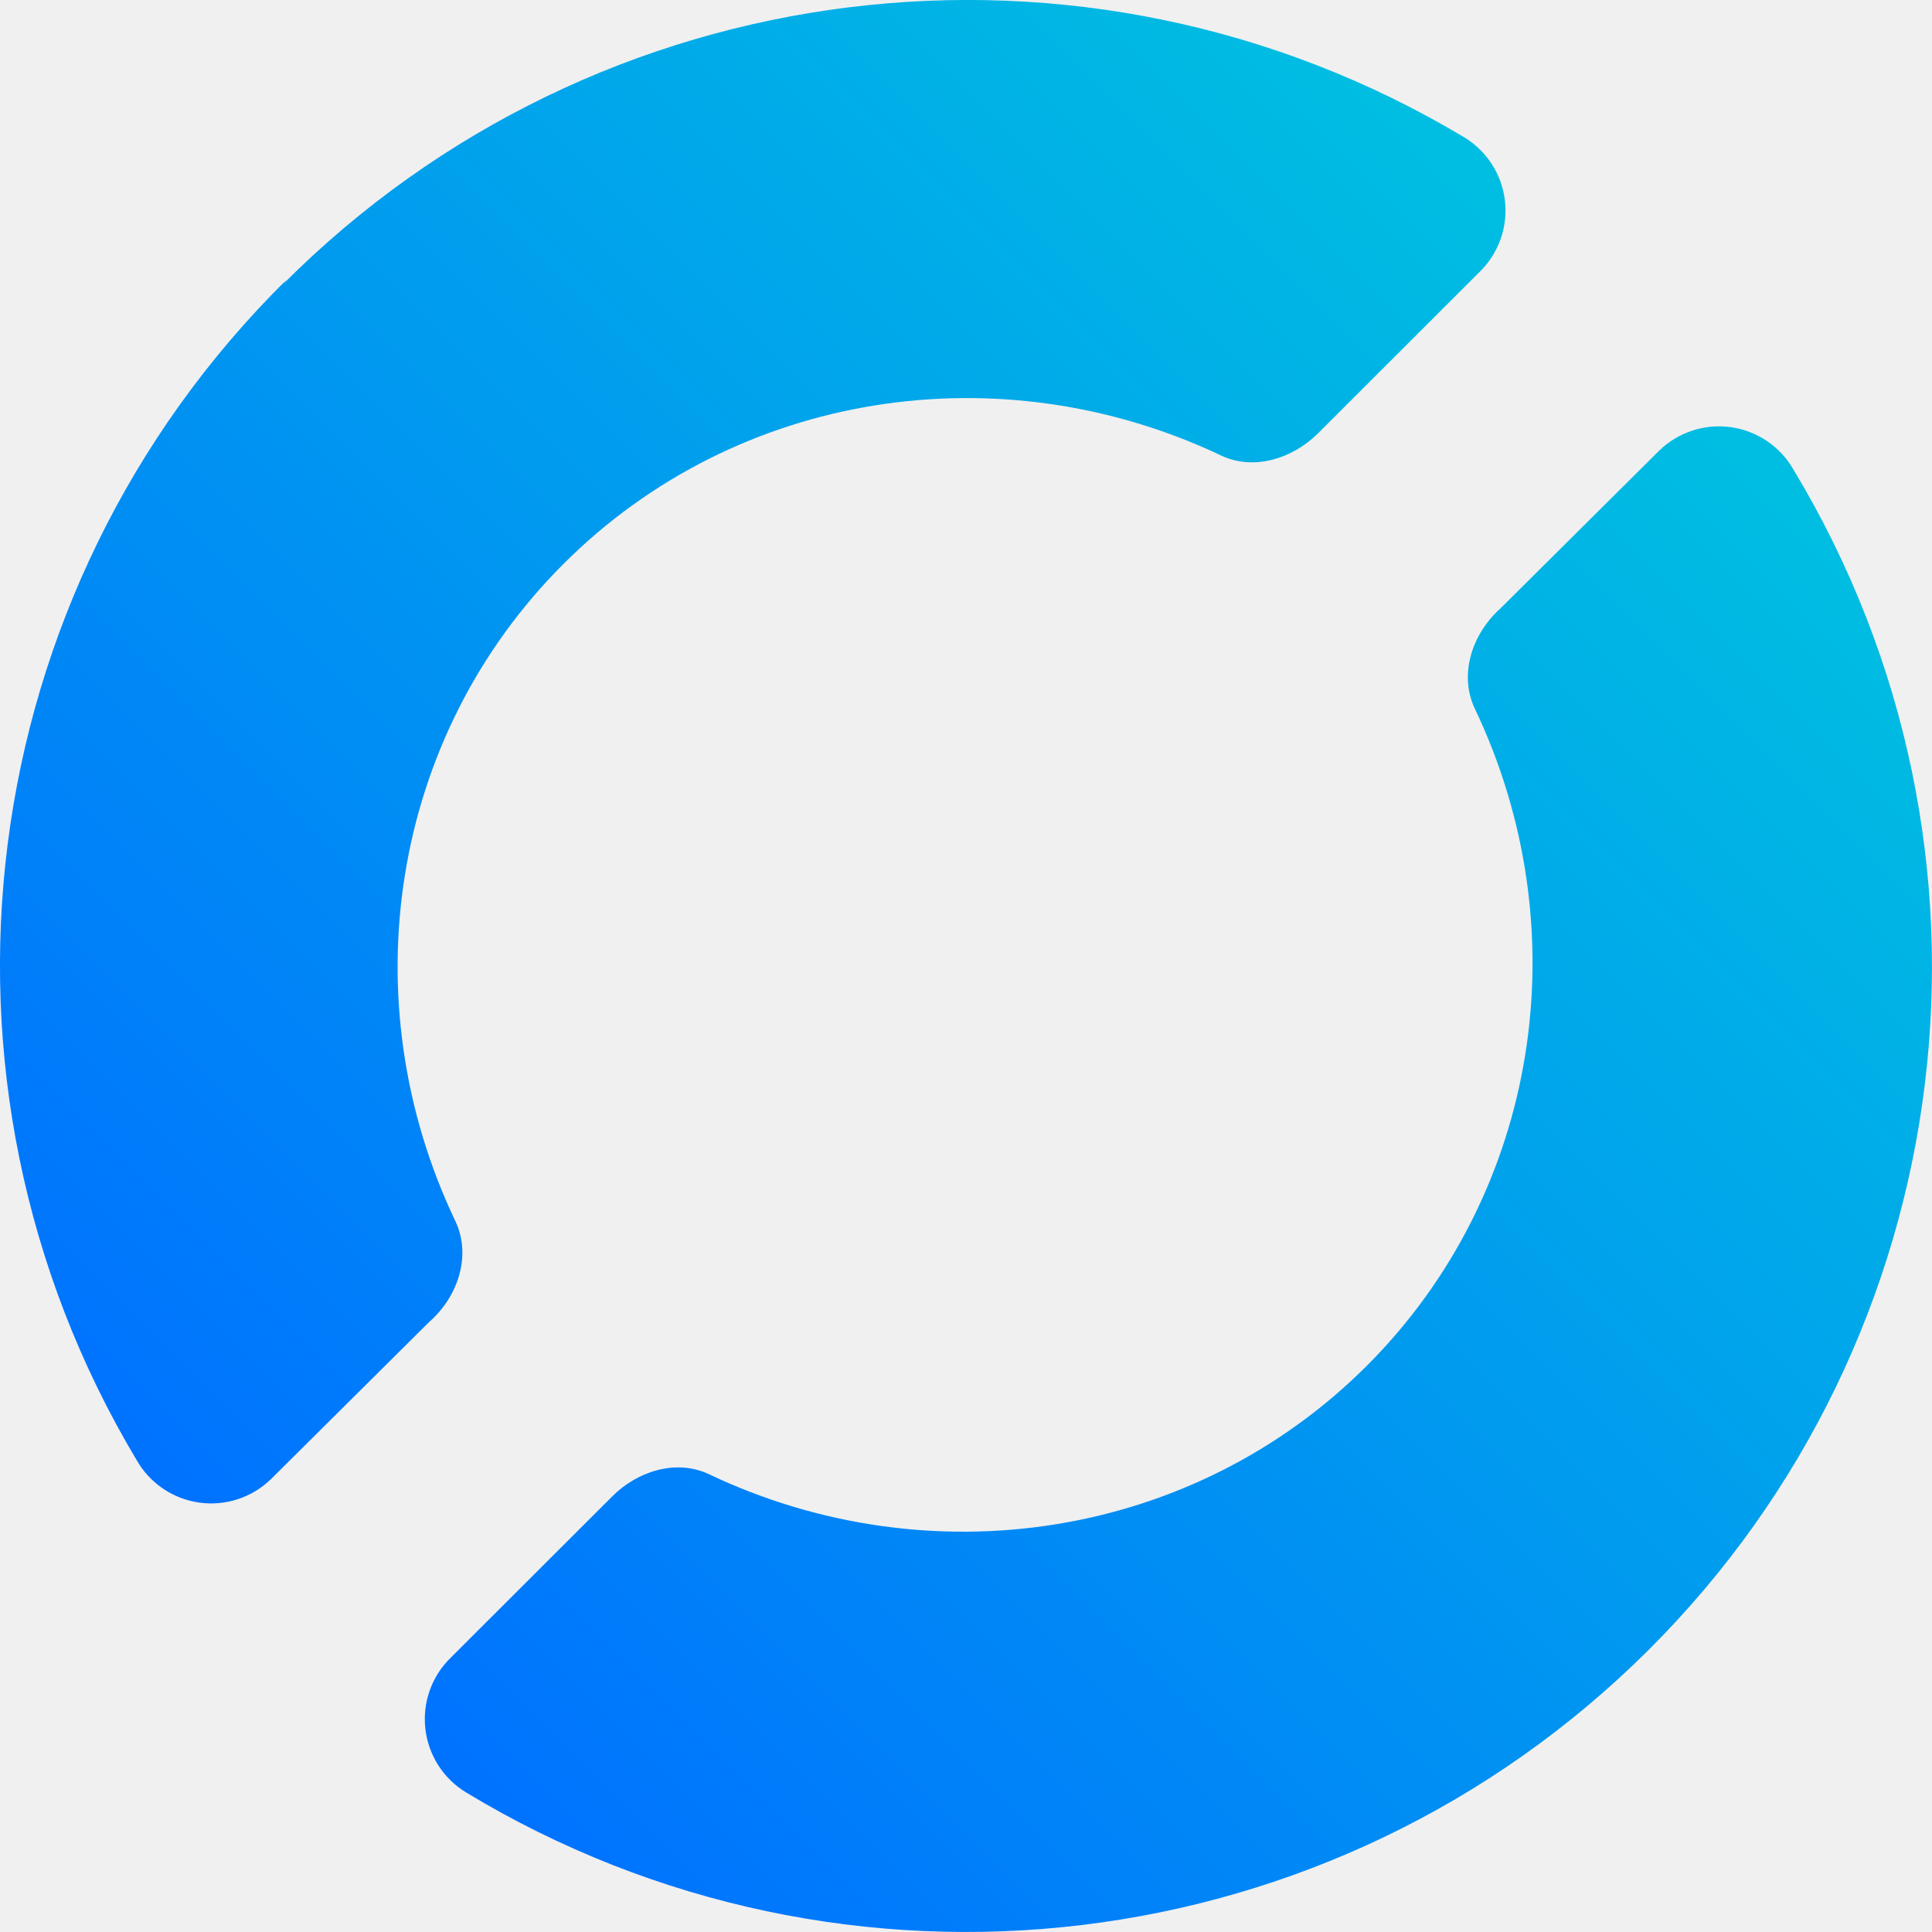
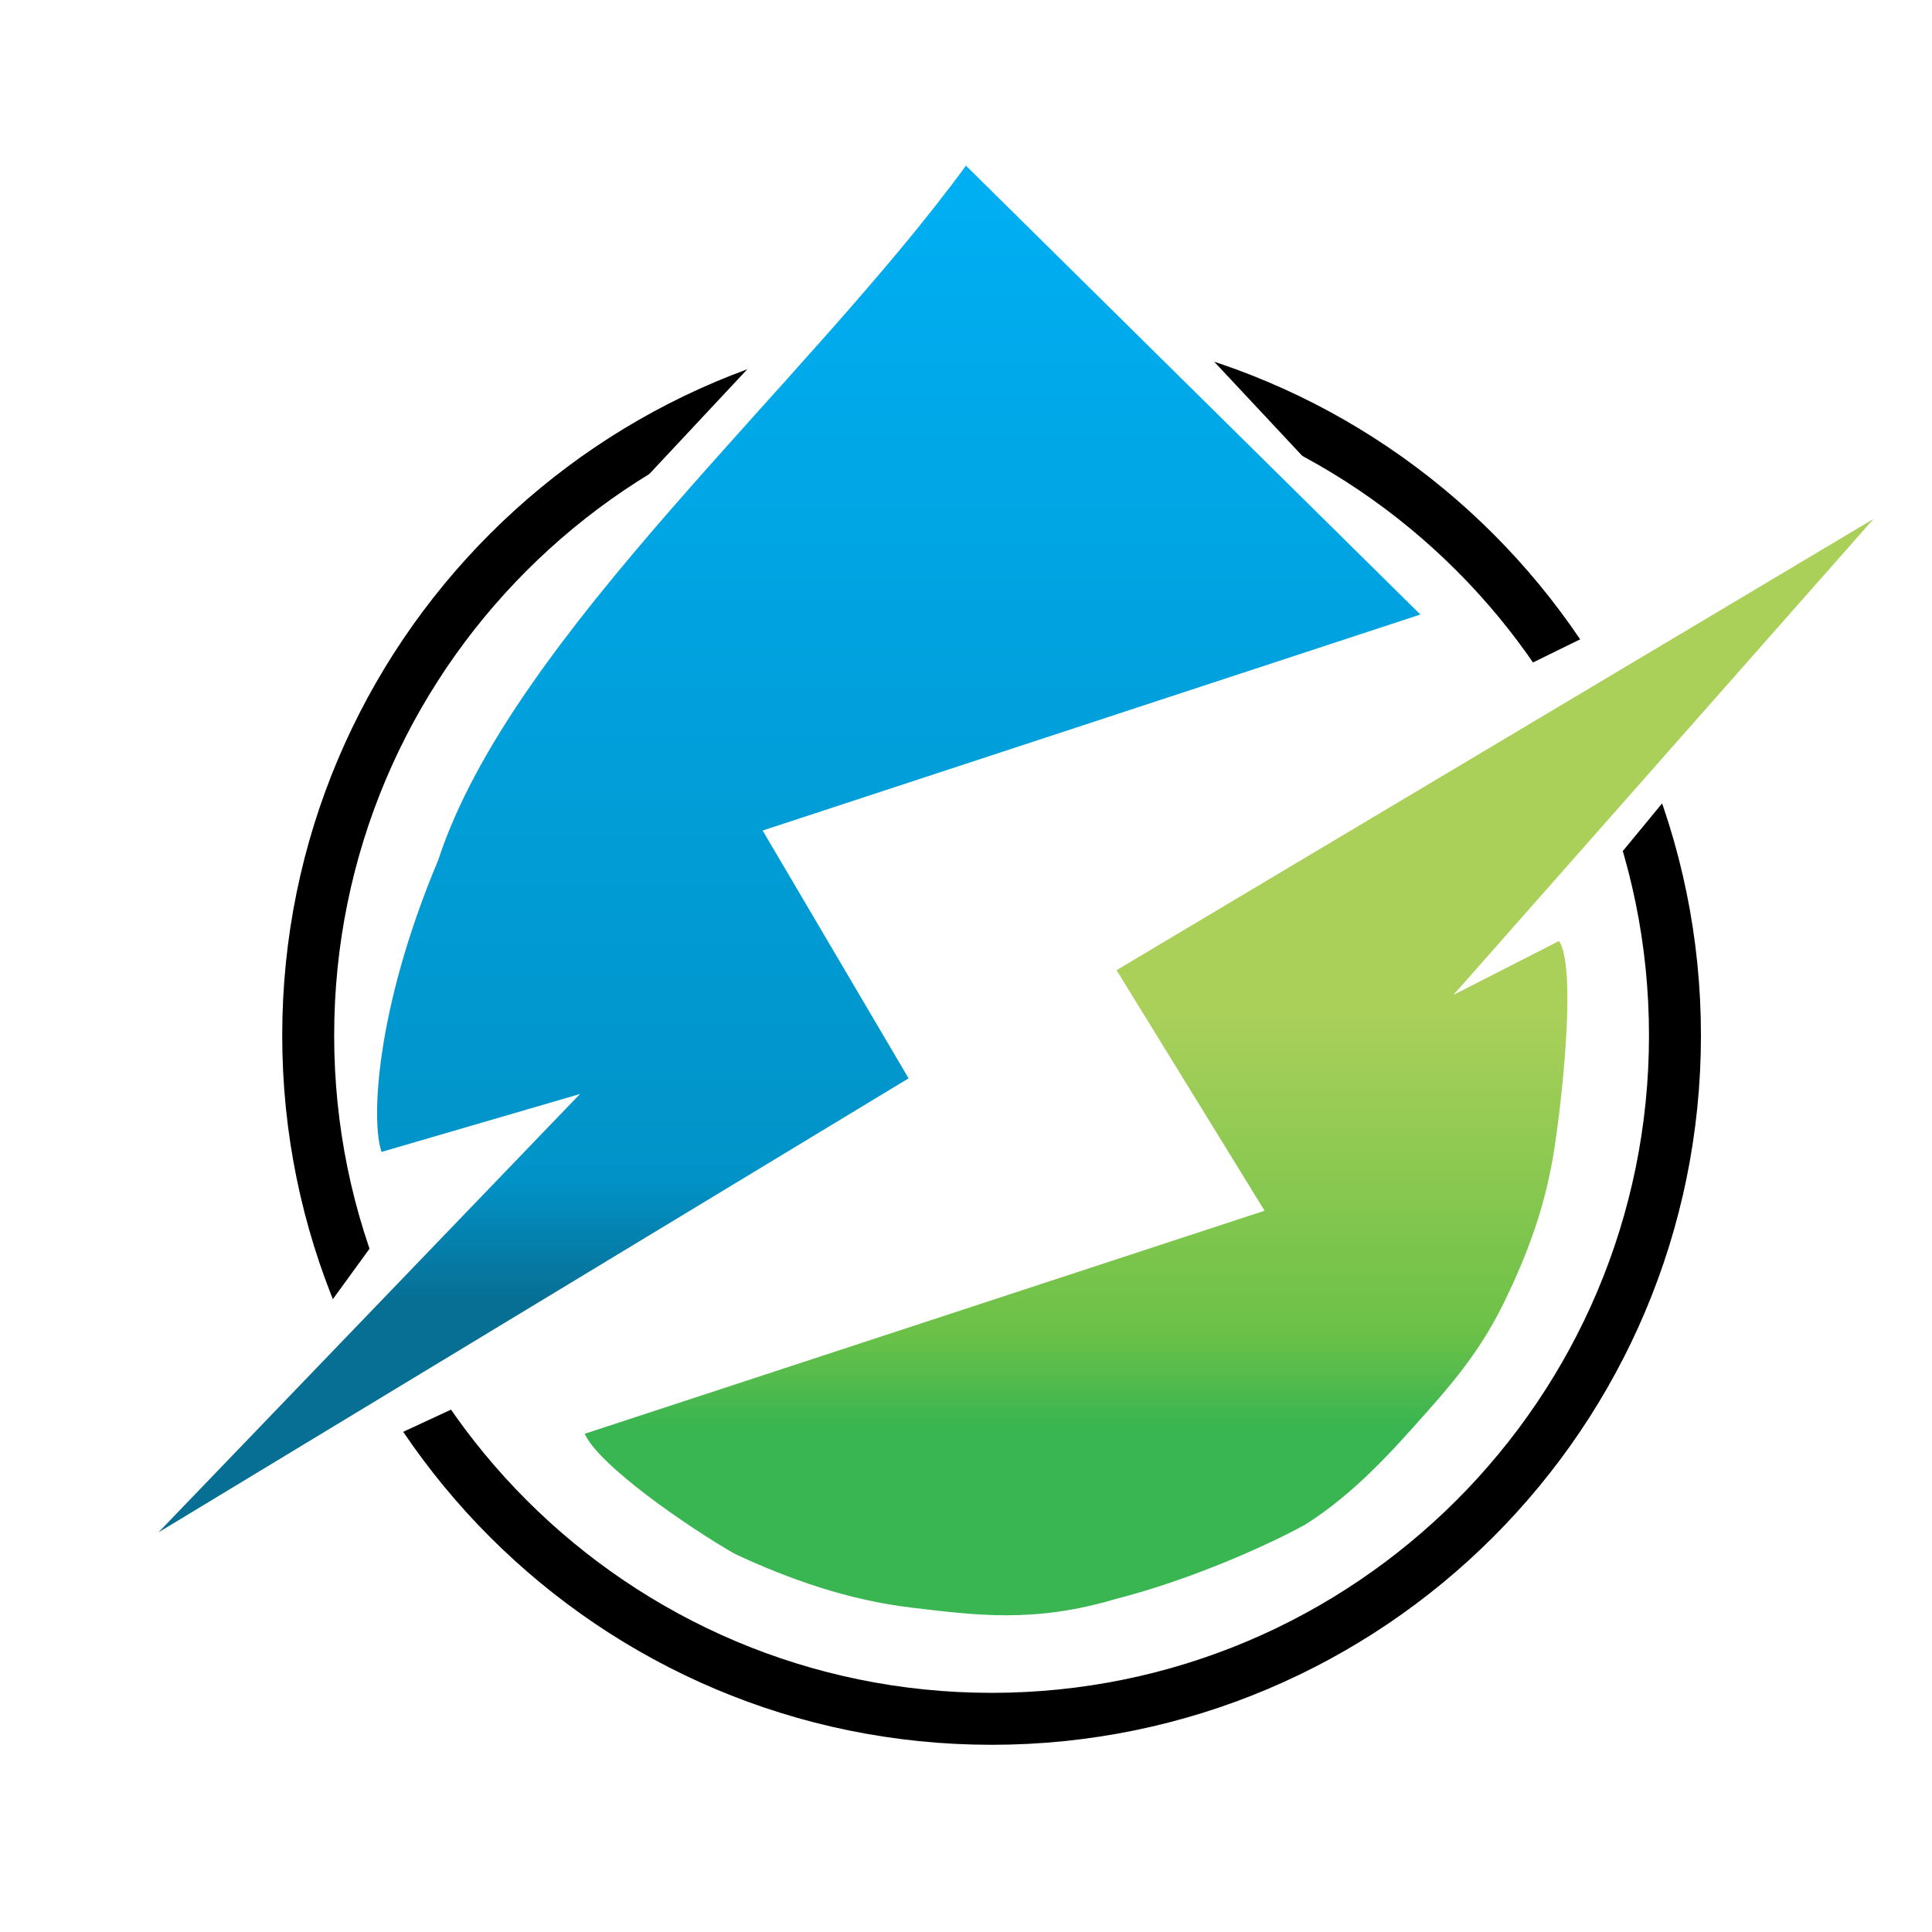
- <svg xmlns="http://www.w3.org/2000/svg" xmlns:xlink="http://www.w3.org/1999/xlink" xml:space="preserve" viewBox="66.993 897.484 26 26">
-   <linearGradient id="a" x1=".148" x2=".845" y1=".851" y2=".154" gradientTransform="matrix(26.301 0 0 26.331 90.674 911.757)" gradientUnits="userSpaceOnUse">
-     <stop offset="0" stop-color="#0071ff" />
-     <stop offset="1" stop-color="#00bfe1" />
-   </linearGradient>
+ <svg xmlns="http://www.w3.org/2000/svg" width="793" height="793" overflow="hidden">
  <defs>
-     <linearGradient xlink:href="#a" id="b" x1=".148" x2=".845" y1=".851" y2=".154" gradientTransform="matrix(26.00048 0 0 25.99935 66.993 897.485)" gradientUnits="userSpaceOnUse" />
+     <clipPath id="clip0">
+       <rect x="0" y="0" width="793" height="793" />
+     </clipPath>
+     <linearGradient x1="324" y1="68" x2="324" y2="629" gradientUnits="userSpaceOnUse" spreadMethod="reflect" id="fill1">
+       <stop offset="0" stop-color="#00AFF3" />
+       <stop offset="0.74" stop-color="#0193C8" />
+       <stop offset="0.83" stop-color="#086F94" />
+       <stop offset="1" stop-color="#086F94" />
+     </linearGradient>
+     <linearGradient x1="504.5" y1="213" x2="504.5" y2="663" gradientUnits="userSpaceOnUse" spreadMethod="reflect" id="fill2">
+       <stop offset="0" stop-color="#AAD05A" />
+       <stop offset="0.45" stop-color="#AAD05A" />
+       <stop offset="0.74" stop-color="#6CC148" />
+       <stop offset="0.83" stop-color="#39B551" />
+       <stop offset="1" stop-color="#39B551" />
+     </linearGradient>
  </defs>
-   <path fill="url(#b)" d="m89.318 903.552-2.135 2.122c-.376.337-.558.879-.347 1.337 1.422 2.976.882 6.524-1.452 8.856-2.335 2.331-5.887 2.87-8.866 1.449-.439-.197-.954-.03-1.292.312l-2.17 2.167a1.154 1.154 0 0 0 .208 1.81 13.005 13.005 0 0 0 15.91-1.912 12.97 12.97 0 0 0 1.956-15.887 1.154 1.154 0 0 0-1.812-.254zm-18.467-2.305a12.969 12.969 0 0 0-2.02 15.885 1.154 1.154 0 0 0 1.812.254l2.124-2.11c.385-.336.572-.884.359-1.348-1.423-2.976-.884-6.524 1.451-8.856 2.334-2.332 5.887-2.871 8.866-1.45.434.194.942.033 1.281-.3l2.182-2.18a1.152 1.152 0 0 0-.208-1.81 13.009 13.009 0 0 0-15.893 1.973z" />
+   <g clip-path="url(#clip0)">
+     <rect x="0" y="0" width="793" height="793" fill="#FFFFFF" />
+     <path d="M126.5 425C126.5 270.084 252.084 144.5 407 144.5 561.916 144.5 687.5 270.084 687.5 425 687.5 579.916 561.916 705.5 407 705.5 252.084 705.5 126.5 579.916 126.5 425Z" stroke="#000000" stroke-width="21.324" stroke-miterlimit="8" fill="#FFFFFF" fill-rule="evenodd" />
+     <path d="M260 203 404 49 548 203Z" stroke="#FFFFFF" stroke-width="1.999" stroke-miterlimit="8" fill="#FFFFFF" fill-rule="evenodd" />
+     <path d="M217.445 562.478 65.254 633.127 166.328 494.078Z" stroke="#FFFFFF" stroke-width="1.999" stroke-miterlimit="8" fill="#FFFFFF" fill-rule="evenodd" />
+     <path d="M179.872 353.013C209.976 261.017 330.302 158.492 396.483 68L583 252.236 313.028 340.9 372.938 442.607 65 629 238.064 449.04 156.622 472.809C152.391 461.143 153.658 415.388 179.872 353.013Z" fill="url(#fill1)" fill-rule="evenodd" />
+     <path d="M0 197.758 48.286 0 85.39 197.758Z" stroke="#FFFFFF" stroke-width="1.999" stroke-miterlimit="8" fill="#FFFFFF" fill-rule="evenodd" transform="matrix(-0.598626 -0.801029 -0.801029 0.598626 823.56 230.504)" />
+     <path d="M301.561 637.776C281.928 626.492 245.828 601.507 240 588.502L519.055 496.941 458.292 398.212 769 213 596.584 408.348 639.915 386.234C646.83 396.676 641.759 446.432 638.071 471.003 634.383 495.573 626.547 515.537 617.788 533.658 609.03 551.779 599.196 564.371 585.52 579.728 571.845 595.084 556.325 612.745 535.735 625.798 515.76 636.701 484.414 649.601 458.292 656.204 424.487 666.34 400.516 662.961 374.395 659.89 348.273 656.818 324.114 648.292 301.561 637.776Z" fill="url(#fill2)" fill-rule="evenodd" />
+   </g>
</svg>
